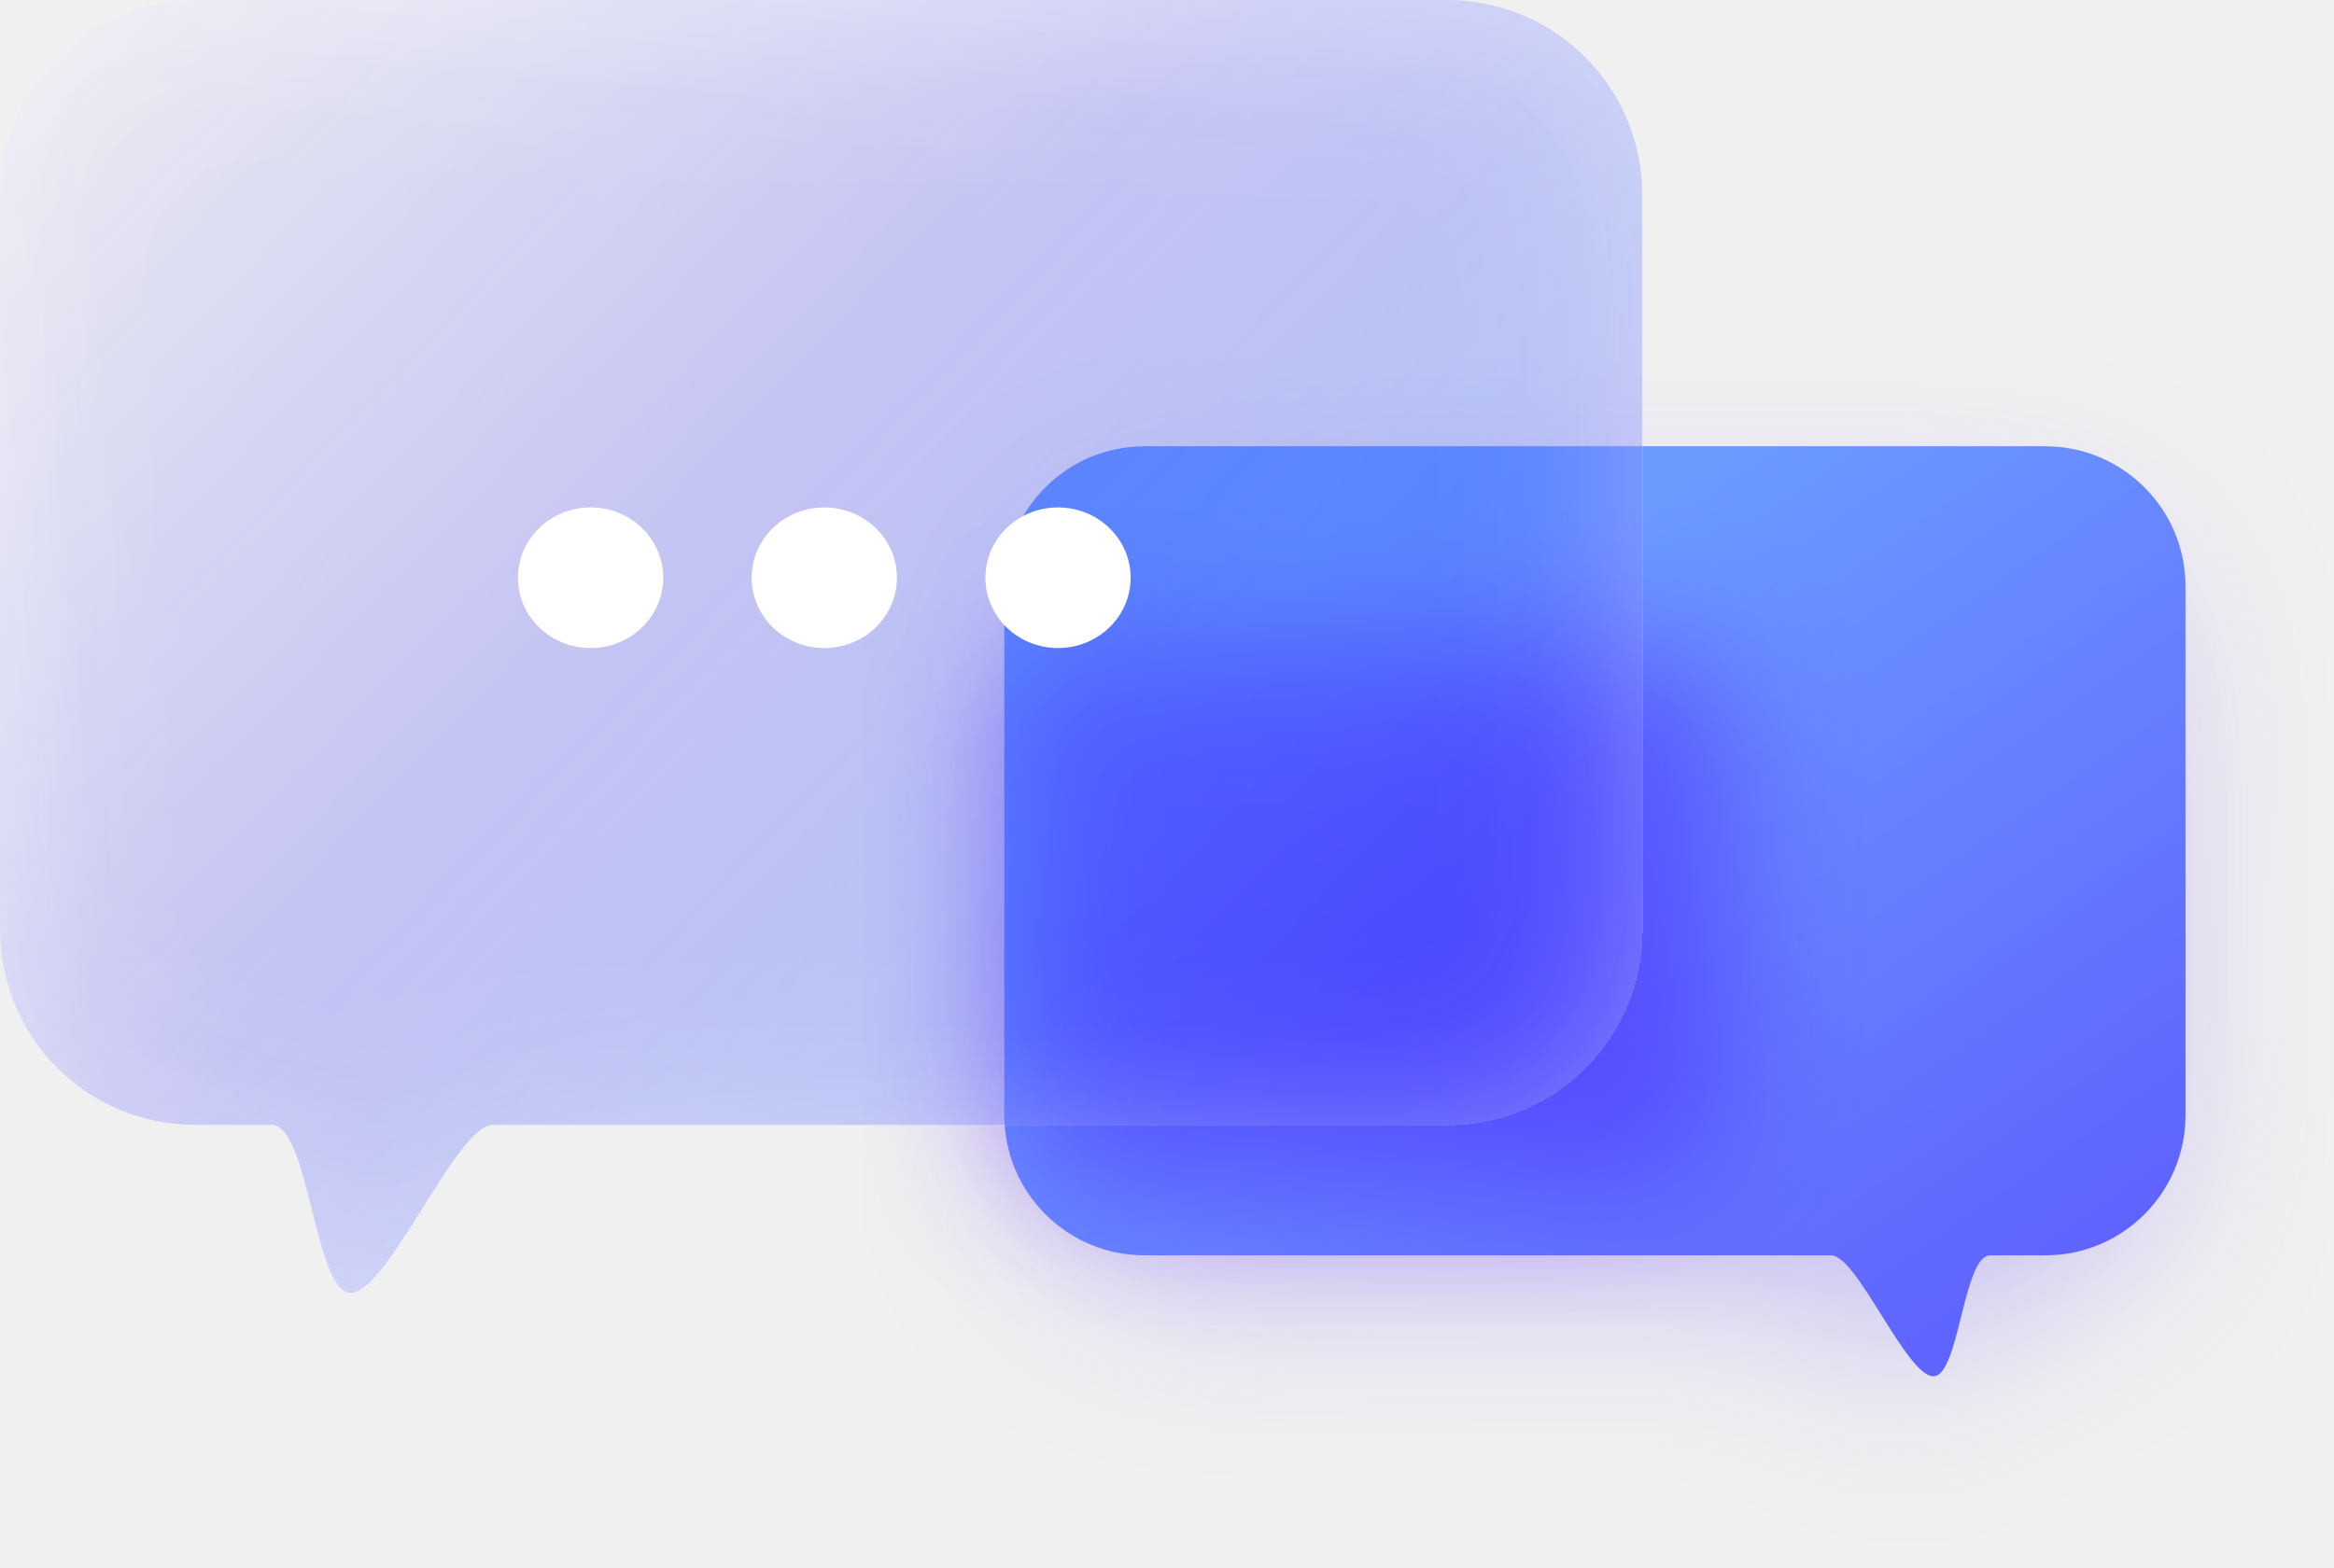
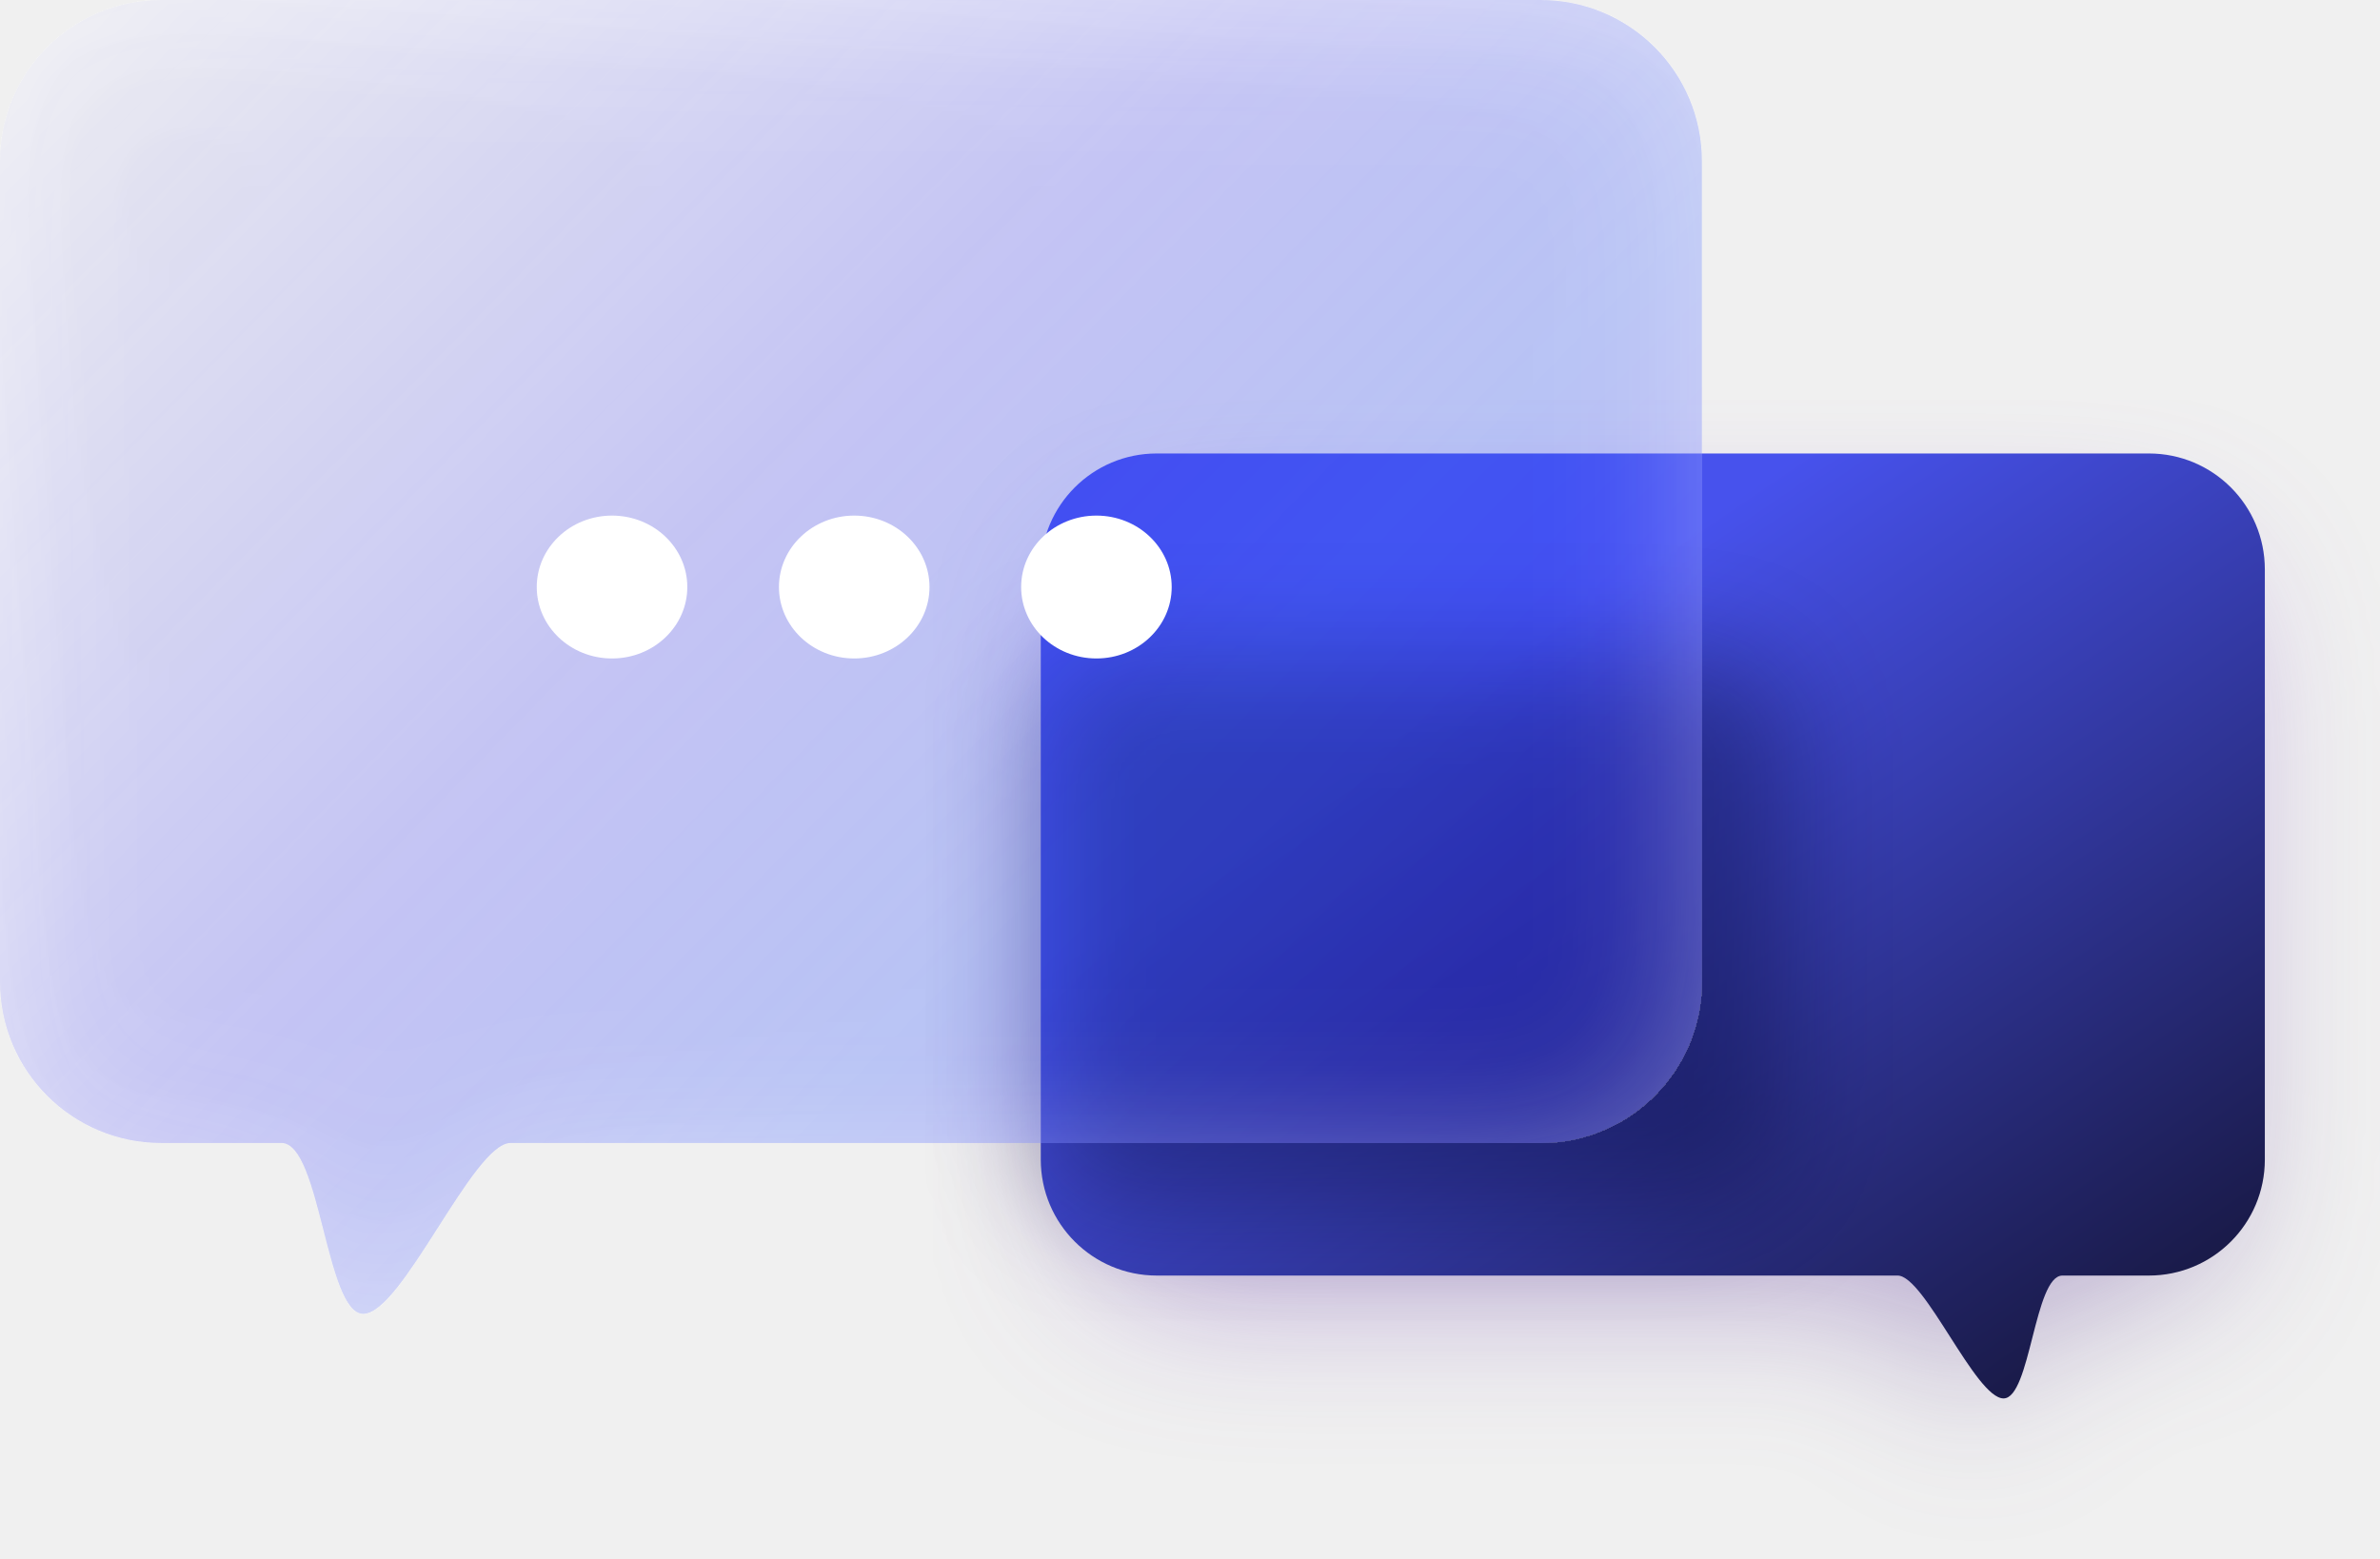
- <svg xmlns="http://www.w3.org/2000/svg" width="503" height="338" viewBox="0 0 503 338" fill="none">
-   <g opacity="0.4" filter="url(#filter0_f_700_172)">
-     <path d="M225.971 144.586C225.971 129.598 238.121 117.448 253.11 117.448H435.694C450.682 117.448 462.832 129.598 462.832 144.586V247.385C462.832 262.374 450.682 274.524 435.694 274.524C431.611 274.524 427.602 274.524 423.659 274.524C418.229 274.524 417.477 298 412.272 298C406.857 298 396.997 274.524 391.774 274.524C345.229 274.524 305.25 274.524 253.122 274.524C238.133 274.524 225.971 262.374 225.971 247.385V144.586Z" fill="url(#paint0_linear_700_172)" />
-     <path d="M226.42 144.586C226.42 129.846 238.37 117.897 253.11 117.897H435.694C450.434 117.897 462.383 129.846 462.383 144.586V247.385C462.383 262.126 450.434 274.075 435.694 274.075H435.67H435.646H435.622H435.598H435.574H435.55H435.526H435.502H435.478H435.454H435.431H435.407H435.383H435.359H435.335H435.311H435.287H435.263H435.239H435.215H435.192H435.168H435.144H435.12H435.096H435.072H435.048H435.024H435.001H434.977H434.953H434.929H434.905H434.881H434.857H434.833H434.81H434.786H434.762H434.738H434.714H434.69H434.666H434.643H434.619H434.595H434.571H434.547H434.523H434.5H434.476H434.452H434.428H434.404H434.38H434.357H434.333H434.309H434.285H434.261H434.237H434.214H434.19H434.166H434.142H434.118H434.095H434.071H434.047H434.023H433.999H433.976H433.952H433.928H433.904H433.88H433.857H433.833H433.809H433.785H433.761H433.738H433.714H433.69H433.666H433.642H433.619H433.595H433.571H433.547H433.524H433.5H433.476H433.452H433.428H433.405H433.381H433.357H433.333H433.31H433.286H433.262H433.238H433.215H433.191H433.167H433.143H433.12H433.096H433.072H433.048H433.025H433.001H432.977H432.954H432.93H432.906H432.882H432.859H432.835H432.811H432.787H432.764H432.74H432.716H432.693H432.669H432.645H432.622H432.598H432.574H432.55H432.527H432.503H432.479H432.456H432.432H432.408H432.385H432.361H432.337H432.313H432.29H432.266H432.242H432.219H432.195H432.171H432.148H432.124H432.1H432.077H432.053H432.029H432.006H431.982H431.958H431.935H431.911H431.887H431.864H431.84H431.816H431.793H431.769H431.745H431.722H431.698H431.675H431.651H431.627H431.604H431.58H431.556H431.533H431.509H431.485H431.462H431.438H431.415H431.391H431.367H431.344H431.32H431.296H431.273H431.249H431.226H431.202H431.178H431.155H431.131H431.108H431.084H431.06H431.037H431.013H430.99H430.966H430.942H430.919H430.895H430.872H430.848H430.825H430.801H430.777H430.754H430.73H430.707H430.683H430.659H430.636H430.612H430.589H430.565H430.542H430.518H430.495H430.471H430.447H430.424H430.4H430.377H430.353H430.33H430.306H430.283H430.259H430.235H430.212H430.188H430.165H430.141H430.118H430.094H430.071H430.047H430.024H430H429.977H429.953H429.93H429.906H429.883H429.859H429.835H429.812H429.788H429.765H429.741H429.718H429.694H429.671H429.647H429.624H429.6H429.577H429.553H429.53H429.506H429.483H429.459H429.436H429.412H429.389H429.365H429.342H429.319H429.295H429.272H429.248H429.225H429.201H429.178H429.154H429.131H429.107H429.084H429.06H429.037H429.013H428.99H428.967H428.943H428.92H428.896H428.873H428.849H428.826H428.802H428.779H428.755H428.732H428.709H428.685H428.662H428.638H428.615H428.591H428.568H428.545H428.521H428.498H428.474H428.451H428.427H428.404H428.381H428.357H428.334H428.31H428.287H428.264H428.24H428.217H428.193H428.17H428.147H428.123H428.1H428.076H428.053H428.03H428.006H427.983H427.959H427.936H427.913H427.889H427.866H427.842H427.819H427.796H427.772H427.749H427.726H427.702H427.679H427.656H427.632H427.609H427.585H427.562H427.539H427.515H427.492H427.469H427.445H427.422H427.399H427.375H427.352H427.329H427.305H427.282H427.258H427.235H427.212H427.188H427.165H427.142H427.118H427.095H427.072H427.048H427.025H427.002H426.979H426.955H426.932H426.909H426.885H426.862H426.839H426.815H426.792H426.769H426.745H426.722H426.699H426.675H426.652H426.629H426.606H426.582H426.559H426.536H426.512H426.489H426.466H426.443H426.419H426.396H426.373H426.349H426.326H426.303H426.28H426.256H426.233H426.21H426.186H426.163H426.14H426.117H426.093H426.07H426.047H426.024H426H425.977H425.954H425.931H425.907H425.884H425.861H425.838H425.814H425.791H425.768H425.745H425.721H425.698H425.675H425.652H425.628H425.605H425.582H425.559H425.536H425.512H425.489H425.466H425.443H425.419H425.396H425.373H425.35H425.327H425.303H425.28H425.257H425.234H425.211H425.187H425.164H425.141H425.118H425.095H425.071H425.048H425.025H425.002H424.979H424.955H424.932H424.909H424.886H424.863H424.839H424.816H424.793H424.77H424.747H424.724H424.7H424.677H424.654H424.631H424.608H424.585H424.561H424.538H424.515H424.492H424.469H424.446H424.422H424.399H424.376H424.353H424.33H424.307H424.284H424.26H424.237H424.214H424.191H424.168H424.145H424.122H424.098H424.075H424.052H424.029H424.006H423.983H423.96H423.937H423.913H423.89H423.867H423.844H423.821H423.798H423.775H423.752H423.729H423.705H423.682H423.659C422.8 274.075 422.081 274.544 421.483 275.24C420.888 275.935 420.371 276.902 419.906 278.02C418.976 280.256 418.202 283.224 417.446 286.15L417.403 286.316C416.657 289.204 415.924 292.037 415.067 294.164C414.63 295.248 414.172 296.116 413.686 296.705C413.201 297.294 412.734 297.551 412.272 297.551C411.75 297.551 411.104 297.262 410.332 296.641C409.571 296.029 408.745 295.14 407.869 294.051C406.119 291.871 404.229 288.958 402.328 286.018L402.218 285.848C400.361 282.976 398.497 280.092 396.771 277.913C395.891 276.802 395.033 275.857 394.218 275.186C393.414 274.524 392.586 274.075 391.774 274.075H391.501H391.229H390.957H390.684H390.412H390.14H389.869H389.597H389.326H389.054H388.783H388.512H388.241H387.97H387.7H387.429H387.159H386.889H386.618H386.349H386.079H385.809H385.539H385.27H385.001H384.732H384.463H384.194H383.925H383.656H383.388H383.119H382.851H382.583H382.315H382.047H381.779H381.511H381.244H380.976H380.709H380.442H380.175H379.908H379.641H379.374H379.108H378.841H378.575H378.308H378.042H377.776H377.51H377.244H376.978H376.713H376.447H376.182H375.916H375.651H375.386H375.121H374.856H374.591H374.326H374.061H373.797H373.532H373.268H373.004H372.74H372.475H372.211H371.947H371.684H371.42H371.156H370.893H370.629H370.366H370.102H369.839H369.576H369.313H369.05H368.787H368.524H368.261H367.998H367.736H367.473H367.211H366.948H366.686H366.424H366.162H365.9H365.637H365.375H365.114H364.852H364.59H364.328H364.067H363.805H363.543H363.282H363.021H362.759H362.498H362.237H361.976H361.714H361.453H361.192H360.931H360.671H360.41H360.149H359.888H359.628H359.367H359.106H358.846H358.585H358.325H358.064H357.804H357.544H357.283H357.023H356.763H356.503H356.243H355.983H355.723H355.463H355.203H354.943H354.683H354.423H354.163H353.903H353.643H353.384H353.124H352.864H352.605H352.345H352.085H351.826H351.566H351.307H351.047H350.788H350.528H350.269H350.009H349.75H349.491H349.231H348.972H348.713H348.453H348.194H347.935H347.675H347.416H347.157H346.897H346.638H346.379H346.12H345.86H345.601H345.342H345.083H344.823H344.564H344.305H344.046H343.787H343.527H343.268H343.009H342.75H342.49H342.231H341.972H341.713H341.453H341.194H340.935H340.675H340.416H340.157H339.897H339.638H339.379H339.119H338.86H338.6H338.341H338.082H337.822H337.563H337.303H337.043H336.784H336.524H336.265H336.005H335.745H335.486H335.226H334.966H334.706H334.446H334.187H333.927H333.667H333.407H333.147H332.887H332.627H332.367H332.106H331.846H331.586H331.326H331.066H330.805H330.545H330.284H330.024H329.763H329.503H329.242H328.981H328.721H328.46H328.199H327.938H327.677H327.416H327.155H326.894H326.633H326.372H326.11H325.849H325.588H325.326H325.065H324.803H324.542H324.28H324.018H323.756H323.494H323.232H322.97H322.708H322.446H322.184H321.922H321.659H321.397H321.134H320.872H320.609H320.346H320.083H319.82H319.557H319.294H319.031H318.768H318.505H318.241H317.978H317.714H317.451H317.187H316.923H316.659H316.395H316.131H315.867H315.603H315.338H315.074H314.809H314.544H314.28H314.015H313.75H313.485H313.22H312.955H312.689H312.424H312.158H311.893H311.627H311.361H311.095H310.829H310.563H310.296H310.03H309.764H309.497H309.23H308.963H308.696H308.429H308.162H307.895H307.627H307.36H307.092H306.825H306.557H306.289H306.021H305.752H305.484H305.215H304.947H304.678H304.409H304.14H303.871H303.602H303.332H303.063H302.793H302.523H302.253H301.983H301.713H301.443H301.172H300.902H300.631H300.36H300.089H299.818H299.547H299.275H299.004H298.732H298.46H298.188H297.916H297.644H297.371H297.099H296.826H296.553H296.28H296.007H295.733H295.46H295.186H294.912H294.638H294.364H294.09H293.815H293.541H293.266H292.991H292.716H292.441H292.165H291.889H291.614H291.338H291.062H290.785H290.509H290.232H289.956H289.679H289.401H289.124H288.847H288.569H288.291H288.013H287.735H287.457H287.178H286.899H286.62H286.341H286.062H285.783H285.503H285.223H284.943H284.663H284.383H284.102H283.821H283.54H283.259H282.978H282.696H282.415H282.133H281.851H281.568H281.286H281.003H280.72H280.437H280.154H279.87H279.587H279.303H279.019H278.734H278.45H278.165H277.88H277.595H277.31H277.024H276.738H276.452H276.166H275.88H275.593H275.306H275.019H274.732H274.445H274.157H273.869H273.581H273.292H273.004H272.715H272.426H272.137H271.847H271.558H271.268H270.978H270.687H270.397H270.106H269.815H269.523H269.232H268.94H268.648H268.356H268.063H267.771H267.478H267.185H266.891H266.598H266.304H266.009H265.715H265.42H265.126H264.831H264.535H264.24H263.944H263.648H263.351H263.055H262.758H262.461H262.163H261.866H261.568H261.27H260.971H260.673H260.374H260.075H259.775H259.476H259.176H258.876H258.575H258.275H257.974H257.672H257.371H257.069H256.767H256.465H256.162H255.859H255.556H255.253H254.949H254.645H254.341H254.037H253.732H253.427H253.122C238.381 274.075 226.42 262.125 226.42 247.385V144.586Z" stroke="#979797" stroke-width="0.898" />
+ <svg xmlns="http://www.w3.org/2000/svg" width="620" height="406" viewBox="0 0 620 406" fill="none">
+   <g opacity="0.4" filter="url(#filter0_f_791_224)">
+     <path d="M283.063 171.386C283.063 156.398 295.214 144.248 310.202 144.248H552.63C567.618 144.248 579.769 156.398 579.769 171.386V310.029C579.769 325.017 567.618 337.167 552.63 337.167C545.126 337.167 537.826 337.167 530.698 337.167C523.895 337.167 522.954 366 516.434 366C509.651 366 497.299 337.167 490.757 337.167C430.428 337.167 378.905 337.167 310.217 337.167C295.229 337.167 283.063 325.017 283.063 310.029V171.386Z" fill="url(#paint0_linear_791_224)" />
+     <path d="M283.513 171.386C283.513 156.646 295.462 144.697 310.202 144.697H552.63C567.37 144.697 579.319 156.646 579.319 171.386V310.029C579.319 324.769 567.37 336.718 552.63 336.718H552.586H552.542H552.498H552.454H552.41H552.366H552.322H552.278H552.234H552.19H552.146H552.102H552.059H552.015H551.971H551.927H551.883H551.839H551.795H551.751H551.707H551.664H551.62H551.576H551.532H551.488H551.444H551.4H551.357H551.313H551.269H551.225H551.181H551.137H551.094H551.05H551.006H550.962H550.918H550.875H550.831H550.787H550.743H550.7H550.656H550.612H550.568H550.525H550.481H550.437H550.393H550.35H550.306H550.262H550.218H550.175H550.131H550.087H550.044H550H549.956H549.913H549.869H549.825H549.782H549.738H549.694H549.651H549.607H549.563H549.52H549.476H549.432H549.389H549.345H549.301H549.258H549.214H549.171H549.127H549.083H549.04H548.996H548.953H548.909H548.866H548.822H548.778H548.735H548.691H548.648H548.604H548.561H548.517H548.474H548.43H548.387H548.343H548.299H548.256H548.212H548.169H548.125H548.082H548.039H547.995H547.952H547.908H547.865H547.821H547.778H547.734H547.691H547.647H547.604H547.56H547.517H547.474H547.43H547.387H547.343H547.3H547.257H547.213H547.17H547.126H547.083H547.04H546.996H546.953H546.909H546.866H546.823H546.779H546.736H546.693H546.649H546.606H546.563H546.519H546.476H546.433H546.389H546.346H546.303H546.259H546.216H546.173H546.13H546.086H546.043H546H545.956H545.913H545.87H545.827H545.783H545.74H545.697H545.654H545.61H545.567H545.524H545.481H545.437H545.394H545.351H545.308H545.265H545.221H545.178H545.135H545.092H545.049H545.006H544.962H544.919H544.876H544.833H544.79H544.747H544.703H544.66H544.617H544.574H544.531H544.488H544.445H544.402H544.358H544.315H544.272H544.229H544.186H544.143H544.1H544.057H544.014H543.971H543.928H543.885H543.841H543.798H543.755H543.712H543.669H543.626H543.583H543.54H543.497H543.454H543.411H543.368H543.325H543.282H543.239H543.196H543.153H543.11H543.067H543.024H542.981H542.938H542.895H542.852H542.809H542.767H542.724H542.681H542.638H542.595H542.552H542.509H542.466H542.423H542.38H542.337H542.294H542.252H542.209H542.166H542.123H542.08H542.037H541.994H541.951H541.909H541.866H541.823H541.78H541.737H541.694H541.651H541.609H541.566H541.523H541.48H541.437H541.395H541.352H541.309H541.266H541.223H541.181H541.138H541.095H541.052H541.009H540.967H540.924H540.881H540.838H540.796H540.753H540.71H540.667H540.625H540.582H540.539H540.497H540.454H540.411H540.368H540.326H540.283H540.24H540.198H540.155H540.112H540.07H540.027H539.984H539.942H539.899H539.856H539.814H539.771H539.728H539.686H539.643H539.6H539.558H539.515H539.473H539.43H539.387H539.345H539.302H539.26H539.217H539.174H539.132H539.089H539.047H539.004H538.962H538.919H538.876H538.834H538.791H538.749H538.706H538.664H538.621H538.579H538.536H538.494H538.451H538.409H538.366H538.324H538.281H538.239H538.196H538.154H538.111H538.069H538.026H537.984H537.941H537.899H537.856H537.814H537.771H537.729H537.687H537.644H537.602H537.559H537.517H537.474H537.432H537.39H537.347H537.305H537.262H537.22H537.178H537.135H537.093H537.05H537.008H536.966H536.923H536.881H536.839H536.796H536.754H536.712H536.669H536.627H536.585H536.542H536.5H536.458H536.415H536.373H536.331H536.288H536.246H536.204H536.162H536.119H536.077H536.035H535.992H535.95H535.908H535.866H535.823H535.781H535.739H535.697H535.654H535.612H535.57H535.528H535.485H535.443H535.401H535.359H535.317H535.274H535.232H535.19H535.148H535.106H535.063H535.021H534.979H534.937H534.895H534.853H534.81H534.768H534.726H534.684H534.642H534.6H534.558H534.515H534.473H534.431H534.389H534.347H534.305H534.263H534.221H534.178H534.136H534.094H534.052H534.01H533.968H533.926H533.884H533.842H533.8H533.758H533.716H533.674H533.632H533.59H533.547H533.505H533.463H533.421H533.379H533.337H533.295H533.253H533.211H533.169H533.127H533.085H533.043H533.001H532.959H532.917H532.875H532.833H532.791H532.749H532.708H532.666H532.624H532.582H532.54H532.498H532.456H532.414H532.372H532.33H532.288H532.246H532.204H532.162H532.121H532.079H532.037H531.995H531.953H531.911H531.869H531.827H531.785H531.744H531.702H531.66H531.618H531.576H531.534H531.492H531.451H531.409H531.367H531.325H531.283H531.242H531.2H531.158H531.116H531.074H531.032H530.991H530.949H530.907H530.865H530.824H530.782H530.74H530.698C529.671 336.718 528.799 337.267 528.061 338.11C527.326 338.951 526.684 340.128 526.103 341.497C524.941 344.236 523.974 347.874 523.026 351.469L522.971 351.677C522.037 355.221 521.118 358.706 520.041 361.324C519.492 362.659 518.915 363.736 518.296 364.472C517.678 365.207 517.064 365.551 516.434 365.551C515.737 365.551 514.902 365.175 513.929 364.408C512.967 363.649 511.926 362.551 510.828 361.21C508.631 358.529 506.261 354.946 503.88 351.336L503.744 351.13C501.417 347.6 499.083 344.061 496.925 341.39C495.824 340.028 494.756 338.874 493.743 338.056C492.741 337.248 491.731 336.718 490.757 336.718H490.404H490.051H489.698H489.345H488.992H488.64H488.288H487.936H487.584H487.232H486.881H486.529H486.178H485.827H485.477H485.126H484.776H484.426H484.076H483.726H483.376H483.027H482.678H482.329H481.98H481.631H481.283H480.934H480.586H480.238H479.89H479.542H479.195H478.847H478.5H478.153H477.806H477.459H477.113H476.766H476.42H476.074H475.728H475.382H475.037H474.691H474.346H474H473.655H473.31H472.966H472.621H472.276H471.932H471.588H471.244H470.9H470.556H470.212H469.869H469.525H469.182H468.839H468.496H468.153H467.81H467.468H467.125H466.783H466.44H466.098H465.756H465.414H465.072H464.731H464.389H464.048H463.706H463.365H463.024H462.683H462.342H462.001H461.66H461.32H460.979H460.639H460.299H459.958H459.618H459.278H458.938H458.599H458.259H457.919H457.58H457.24H456.901H456.562H456.222H455.883H455.544H455.205H454.867H454.528H454.189H453.851H453.512H453.174H452.835H452.497H452.159H451.82H451.482H451.144H450.806H450.468H450.131H449.793H449.455H449.118H448.78H448.443H448.105H447.768H447.43H447.093H446.756H446.419H446.082H445.744H445.407H445.07H444.734H444.397H444.06H443.723H443.386H443.05H442.713H442.376H442.04H441.703H441.367H441.03H440.694H440.357H440.021H439.684H439.348H439.012H438.676H438.339H438.003H437.667H437.331H436.995H436.658H436.322H435.986H435.65H435.314H434.978H434.642H434.306H433.97H433.634H433.298H432.962H432.626H432.29H431.954H431.618H431.282H430.946H430.61H430.274H429.938H429.602H429.266H428.93H428.594H428.258H427.922H427.585H427.249H426.913H426.577H426.241H425.905H425.569H425.233H424.896H424.56H424.224H423.888H423.551H423.215H422.879H422.542H422.206H421.869H421.533H421.196H420.86H420.523H420.187H419.85H419.513H419.177H418.84H418.503H418.166H417.829H417.492H417.155H416.818H416.481H416.144H415.807H415.469H415.132H414.795H414.457H414.12H413.782H413.445H413.107H412.769H412.431H412.093H411.755H411.417H411.079H410.741H410.403H410.065H409.726H409.388H409.049H408.711H408.372H408.033H407.695H407.356H407.017H406.678H406.338H405.999H405.66H405.32H404.981H404.641H404.302H403.962H403.622H403.282H402.942H402.602H402.261H401.921H401.581H401.24H400.899H400.558H400.218H399.877H399.535H399.194H398.853H398.511H398.17H397.828H397.486H397.145H396.803H396.46H396.118H395.776H395.433H395.091H394.748H394.405H394.062H393.719H393.376H393.032H392.689H392.345H392.001H391.657H391.313H390.969H390.625H390.28H389.936H389.591H389.246H388.901H388.556H388.21H387.865H387.519H387.173H386.827H386.481H386.135H385.789H385.442H385.095H384.749H384.402H384.054H383.707H383.359H383.012H382.664H382.316H381.968H381.619H381.271H380.922H380.573H380.224H379.875H379.526H379.176H378.826H378.476H378.126H377.776H377.426H377.075H376.724H376.373H376.022H375.67H375.319H374.967H374.615H374.263H373.911H373.558H373.205H372.852H372.499H372.146H371.792H371.439H371.085H370.73H370.376H370.021H369.667H369.312H368.956H368.601H368.245H367.89H367.534H367.177H366.821H366.464H366.107H365.75H365.393H365.035H364.677H364.319H363.961H363.602H363.244H362.885H362.526H362.166H361.806H361.447H361.086H360.726H360.365H360.005H359.643H359.282H358.921H358.559H358.197H357.834H357.472H357.109H356.746H356.383H356.019H355.655H355.291H354.927H354.562H354.198H353.832H353.467H353.101H352.736H352.369H352.003H351.636H351.269H350.902H350.535H350.167H349.799H349.431H349.062H348.693H348.324H347.955H347.585H347.215H346.845H346.474H346.103H345.732H345.361H344.989H344.617H344.245H343.873H343.5H343.127H342.753H342.379H342.005H341.631H341.257H340.882H340.506H340.131H339.755H339.379H339.003H338.626H338.249H337.871H337.494H337.116H336.738H336.359H335.98H335.601H335.221H334.841H334.461H334.081H333.7H333.319H332.937H332.556H332.173H331.791H331.408H331.025H330.642H330.258H329.874H329.489H329.104H328.719H328.334H327.948H327.562H327.175H326.789H326.401H326.014H325.626H325.238H324.849H324.46H324.071H323.682H323.292H322.901H322.511H322.12H321.728H321.337H320.944H320.552H320.159H319.766H319.372H318.978H318.584H318.189H317.794H317.399H317.003H316.607H316.211H315.814H315.416H315.019H314.621H314.222H313.824H313.424H313.025H312.625H312.225H311.824H311.423H311.021H310.619H310.217C295.477 336.718 283.513 324.768 283.513 310.029V171.386Z" stroke="#979797" stroke-width="0.898" />
  </g>
-   <path d="M216.442 126.414C216.442 109.731 229.967 96.207 246.65 96.207H440.792C457.476 96.207 471 109.731 471 126.414V240.408C471 257.091 457.475 270.616 440.792 270.616C436.763 270.616 432.802 270.616 428.9 270.616C423.064 270.616 422.256 296.682 416.662 296.682C410.843 296.682 400.246 270.616 394.633 270.616C344.92 270.616 302.177 270.616 246.66 270.616C229.977 270.616 216.442 257.091 216.442 240.408V126.414Z" fill="url(#paint1_linear_700_172)" />
-   <g filter="url(#filter1_f_700_172)">
-     <rect x="216.442" y="139.697" width="155.185" height="115.975" rx="20" fill="#4000FF" fill-opacity="0.4" />
+   <path d="M271.127 148.368C271.127 131.684 284.652 118.16 301.335 118.16H559.793C576.476 118.16 590 131.684 590 148.368V302.159C590 318.842 576.475 332.367 559.792 332.367C552.093 332.367 544.594 332.367 537.264 332.367C529.953 332.367 528.941 364.381 521.933 364.381C514.644 364.381 501.369 332.367 494.338 332.367C429.807 332.367 374.65 332.367 301.348 332.367C284.665 332.367 271.127 318.842 271.127 302.159V148.368Z" fill="url(#paint1_linear_791_224)" />
+   <g filter="url(#filter1_f_791_224)">
+     <rect x="271.127" y="171.575" width="194.393" height="142.439" rx="20" fill="#030530" fill-opacity="0.4" />
  </g>
-   <g filter="url(#filter2_bi_700_172)">
-     <path d="M353.931 42C353.931 18.804 335.127 0 311.931 0H42C18.804 0 3.05176e-05 18.804 3.05176e-05 42V200.494C3.05176e-05 223.69 18.805 242.494 42.001 242.494C47.602 242.494 53.11 242.494 58.535 242.494C66.65 242.494 67.772 278.736 75.551 278.736C83.641 278.736 98.375 242.494 106.179 242.494C175.299 242.494 234.728 242.494 311.917 242.494C335.113 242.494 353.931 223.69 353.931 200.494V42Z" fill="url(#paint2_linear_700_172)" fill-opacity="0.3" />
+   <g filter="url(#filter2_bi_791_224)">
+     <path d="M443.353 42C443.353 18.804 424.548 0 401.353 0H42C18.804 0 -6.10352e-05 18.804 -6.10352e-05 42V255.828C-6.10352e-05 279.024 18.805 297.828 42 297.828C52.705 297.828 63.131 297.828 73.324 297.828C83.489 297.828 84.895 342.34 94.639 342.34C104.773 342.34 123.23 297.828 133.006 297.828C222.729 297.828 299.418 297.828 401.335 297.828C424.531 297.828 443.353 279.024 443.353 255.828V42Z" fill="url(#paint2_linear_791_224)" fill-opacity="0.3" />
  </g>
-   <ellipse cx="127.279" cy="124.542" rx="15.655" ry="15.156" fill="white" />
-   <ellipse cx="177.646" cy="124.542" rx="15.655" ry="15.156" fill="white" />
-   <ellipse cx="228.013" cy="124.542" rx="15.655" ry="15.156" fill="white" />
+   <ellipse cx="159.436" cy="152.96" rx="19.61" ry="18.614" fill="white" />
+   <ellipse cx="222.529" cy="152.96" rx="19.61" ry="18.614" fill="white" />
+   <ellipse cx="285.622" cy="152.96" rx="19.61" ry="18.614" fill="white" />
  <defs>
-     <filter id="filter0_f_700_172" x="185.971" y="77.448" width="316.861" height="260.552" filterUnits="userSpaceOnUse" color-interpolation-filters="sRGB">
+     <filter id="filter0_f_791_224" x="243.063" y="104.248" width="376.705" height="301.752" filterUnits="userSpaceOnUse" color-interpolation-filters="sRGB">
      <feFlood flood-opacity="0" result="BackgroundImageFix" />
      <feBlend mode="normal" in="SourceGraphic" in2="BackgroundImageFix" result="shape" />
-       <feGaussianBlur stdDeviation="20" result="effect1_foregroundBlur_700_172" />
+       <feGaussianBlur stdDeviation="20" result="effect1_foregroundBlur_791_224" />
    </filter>
-     <filter id="filter1_f_700_172" x="186.442" y="109.697" width="215.185" height="175.975" filterUnits="userSpaceOnUse" color-interpolation-filters="sRGB">
+     <filter id="filter1_f_791_224" x="241.127" y="141.575" width="254.393" height="202.439" filterUnits="userSpaceOnUse" color-interpolation-filters="sRGB">
      <feFlood flood-opacity="0" result="BackgroundImageFix" />
      <feBlend mode="normal" in="SourceGraphic" in2="BackgroundImageFix" result="shape" />
-       <feGaussianBlur stdDeviation="15" result="effect1_foregroundBlur_700_172" />
+       <feGaussianBlur stdDeviation="15" result="effect1_foregroundBlur_791_224" />
    </filter>
-     <filter id="filter2_bi_700_172" x="-25" y="-25" width="403.931" height="328.736" filterUnits="userSpaceOnUse" color-interpolation-filters="sRGB">
+     <filter id="filter2_bi_791_224" x="-25" y="-25" width="493.353" height="392.34" filterUnits="userSpaceOnUse" color-interpolation-filters="sRGB">
      <feFlood flood-opacity="0" result="BackgroundImageFix" />
      <feGaussianBlur in="BackgroundImageFix" stdDeviation="12.5" />
-       <feComposite in2="SourceAlpha" operator="in" result="effect1_backgroundBlur_700_172" />
-       <feBlend mode="normal" in="SourceGraphic" in2="effect1_backgroundBlur_700_172" result="shape" />
+       <feComposite in2="SourceAlpha" operator="in" result="effect1_backgroundBlur_791_224" />
+       <feBlend mode="normal" in="SourceGraphic" in2="effect1_backgroundBlur_791_224" result="shape" />
      <feColorMatrix in="SourceAlpha" type="matrix" values="0 0 0 0 0 0 0 0 0 0 0 0 0 0 0 0 0 0 127 0" result="hardAlpha" />
      <feOffset dy="4" />
      <feGaussianBlur stdDeviation="20" />
      <feComposite in2="hardAlpha" operator="arithmetic" k2="-1" k3="1" />
      <feColorMatrix type="matrix" values="0 0 0 0 1 0 0 0 0 1 0 0 0 0 1 0 0 0 0.35 0" />
-       <feBlend mode="normal" in2="shape" result="effect2_innerShadow_700_172" />
+       <feBlend mode="normal" in2="shape" result="effect2_innerShadow_791_224" />
    </filter>
-     <linearGradient id="paint0_linear_700_172" x1="225.971" y1="102.611" x2="357.612" y2="420.511" gradientUnits="userSpaceOnUse">
-       <stop stop-color="#AB6BFF" />
-       <stop offset="1" stop-color="#5E5EFF" />
+     <linearGradient id="paint0_linear_791_224" x1="283.063" y1="126.026" x2="442.488" y2="518.69" gradientUnits="userSpaceOnUse">
+       <stop stop-color="#9B49FF" />
+       <stop offset="1" stop-color="#413865" />
    </linearGradient>
-     <linearGradient id="paint1_linear_700_172" x1="258.642" y1="78.415" x2="420.952" y2="312.05" gradientUnits="userSpaceOnUse">
-       <stop offset="0.284" stop-color="#6B9AFF" />
-       <stop offset="1" stop-color="#5E5EFF" />
+     <linearGradient id="paint1_linear_791_224" x1="323.989" y1="96.308" x2="521.935" y2="386.916" gradientUnits="userSpaceOnUse">
+       <stop offset="0.284" stop-color="#4752ED" />
+       <stop offset="0.642" stop-color="#2F3495" />
+       <stop offset="1" stop-color="#16163C" />
    </linearGradient>
-     <linearGradient id="paint2_linear_700_172" x1="7.487" y1="-2.37413e-06" x2="267.597" y2="249.577" gradientUnits="userSpaceOnUse">
+     <linearGradient id="paint2_linear_791_224" x1="9.379" y1="-2.91587e-06" x2="329.041" y2="312.827" gradientUnits="userSpaceOnUse">
      <stop stop-color="#3636FF" stop-opacity="0.1" />
      <stop offset="0.516" stop-color="#3636FF" stop-opacity="0.8" />
      <stop offset="0.78" stop-color="#365BFF" />
      <stop offset="0.988" stop-color="#3636FF" />
    </linearGradient>
  </defs>
</svg>
